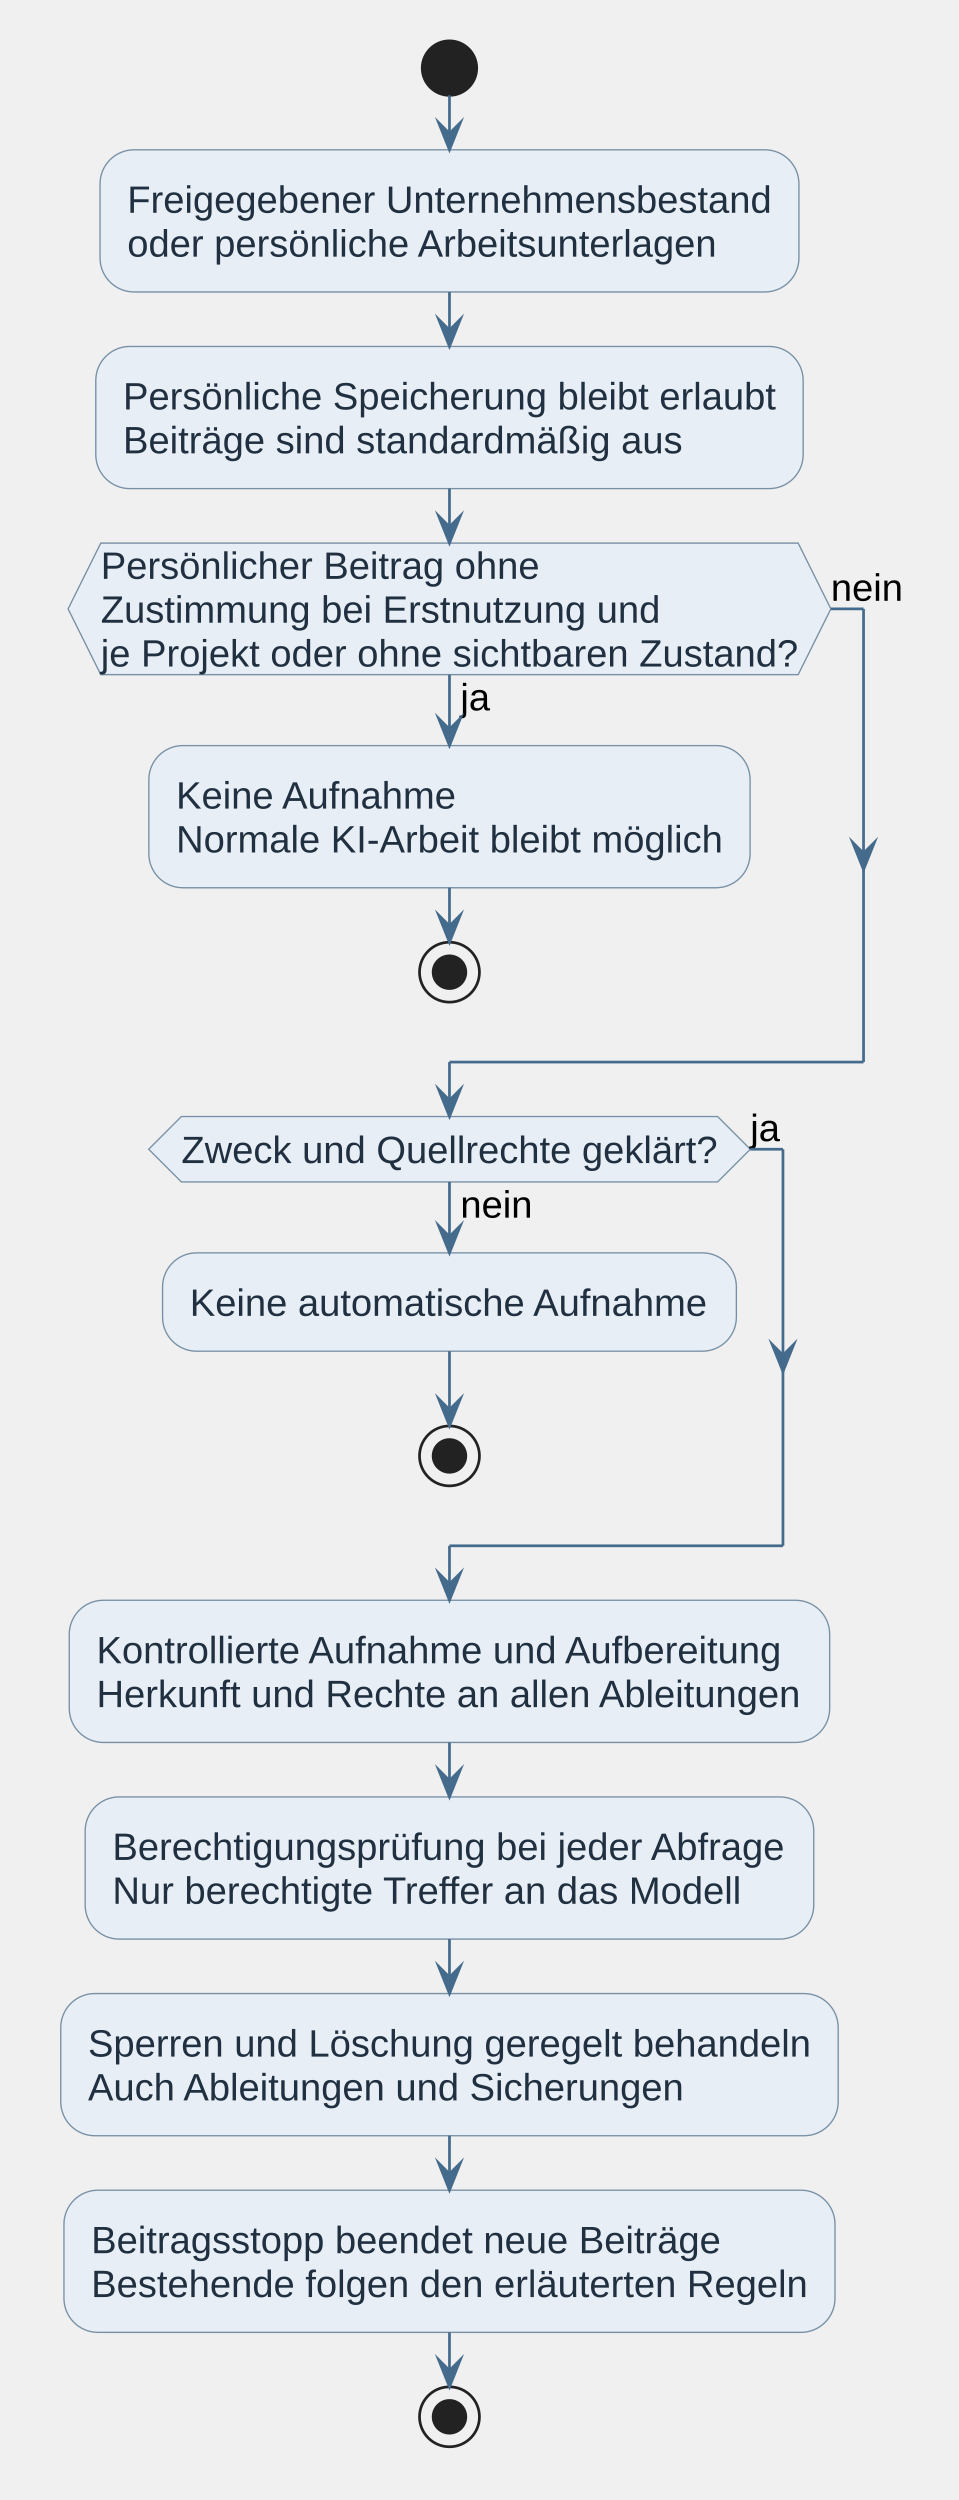
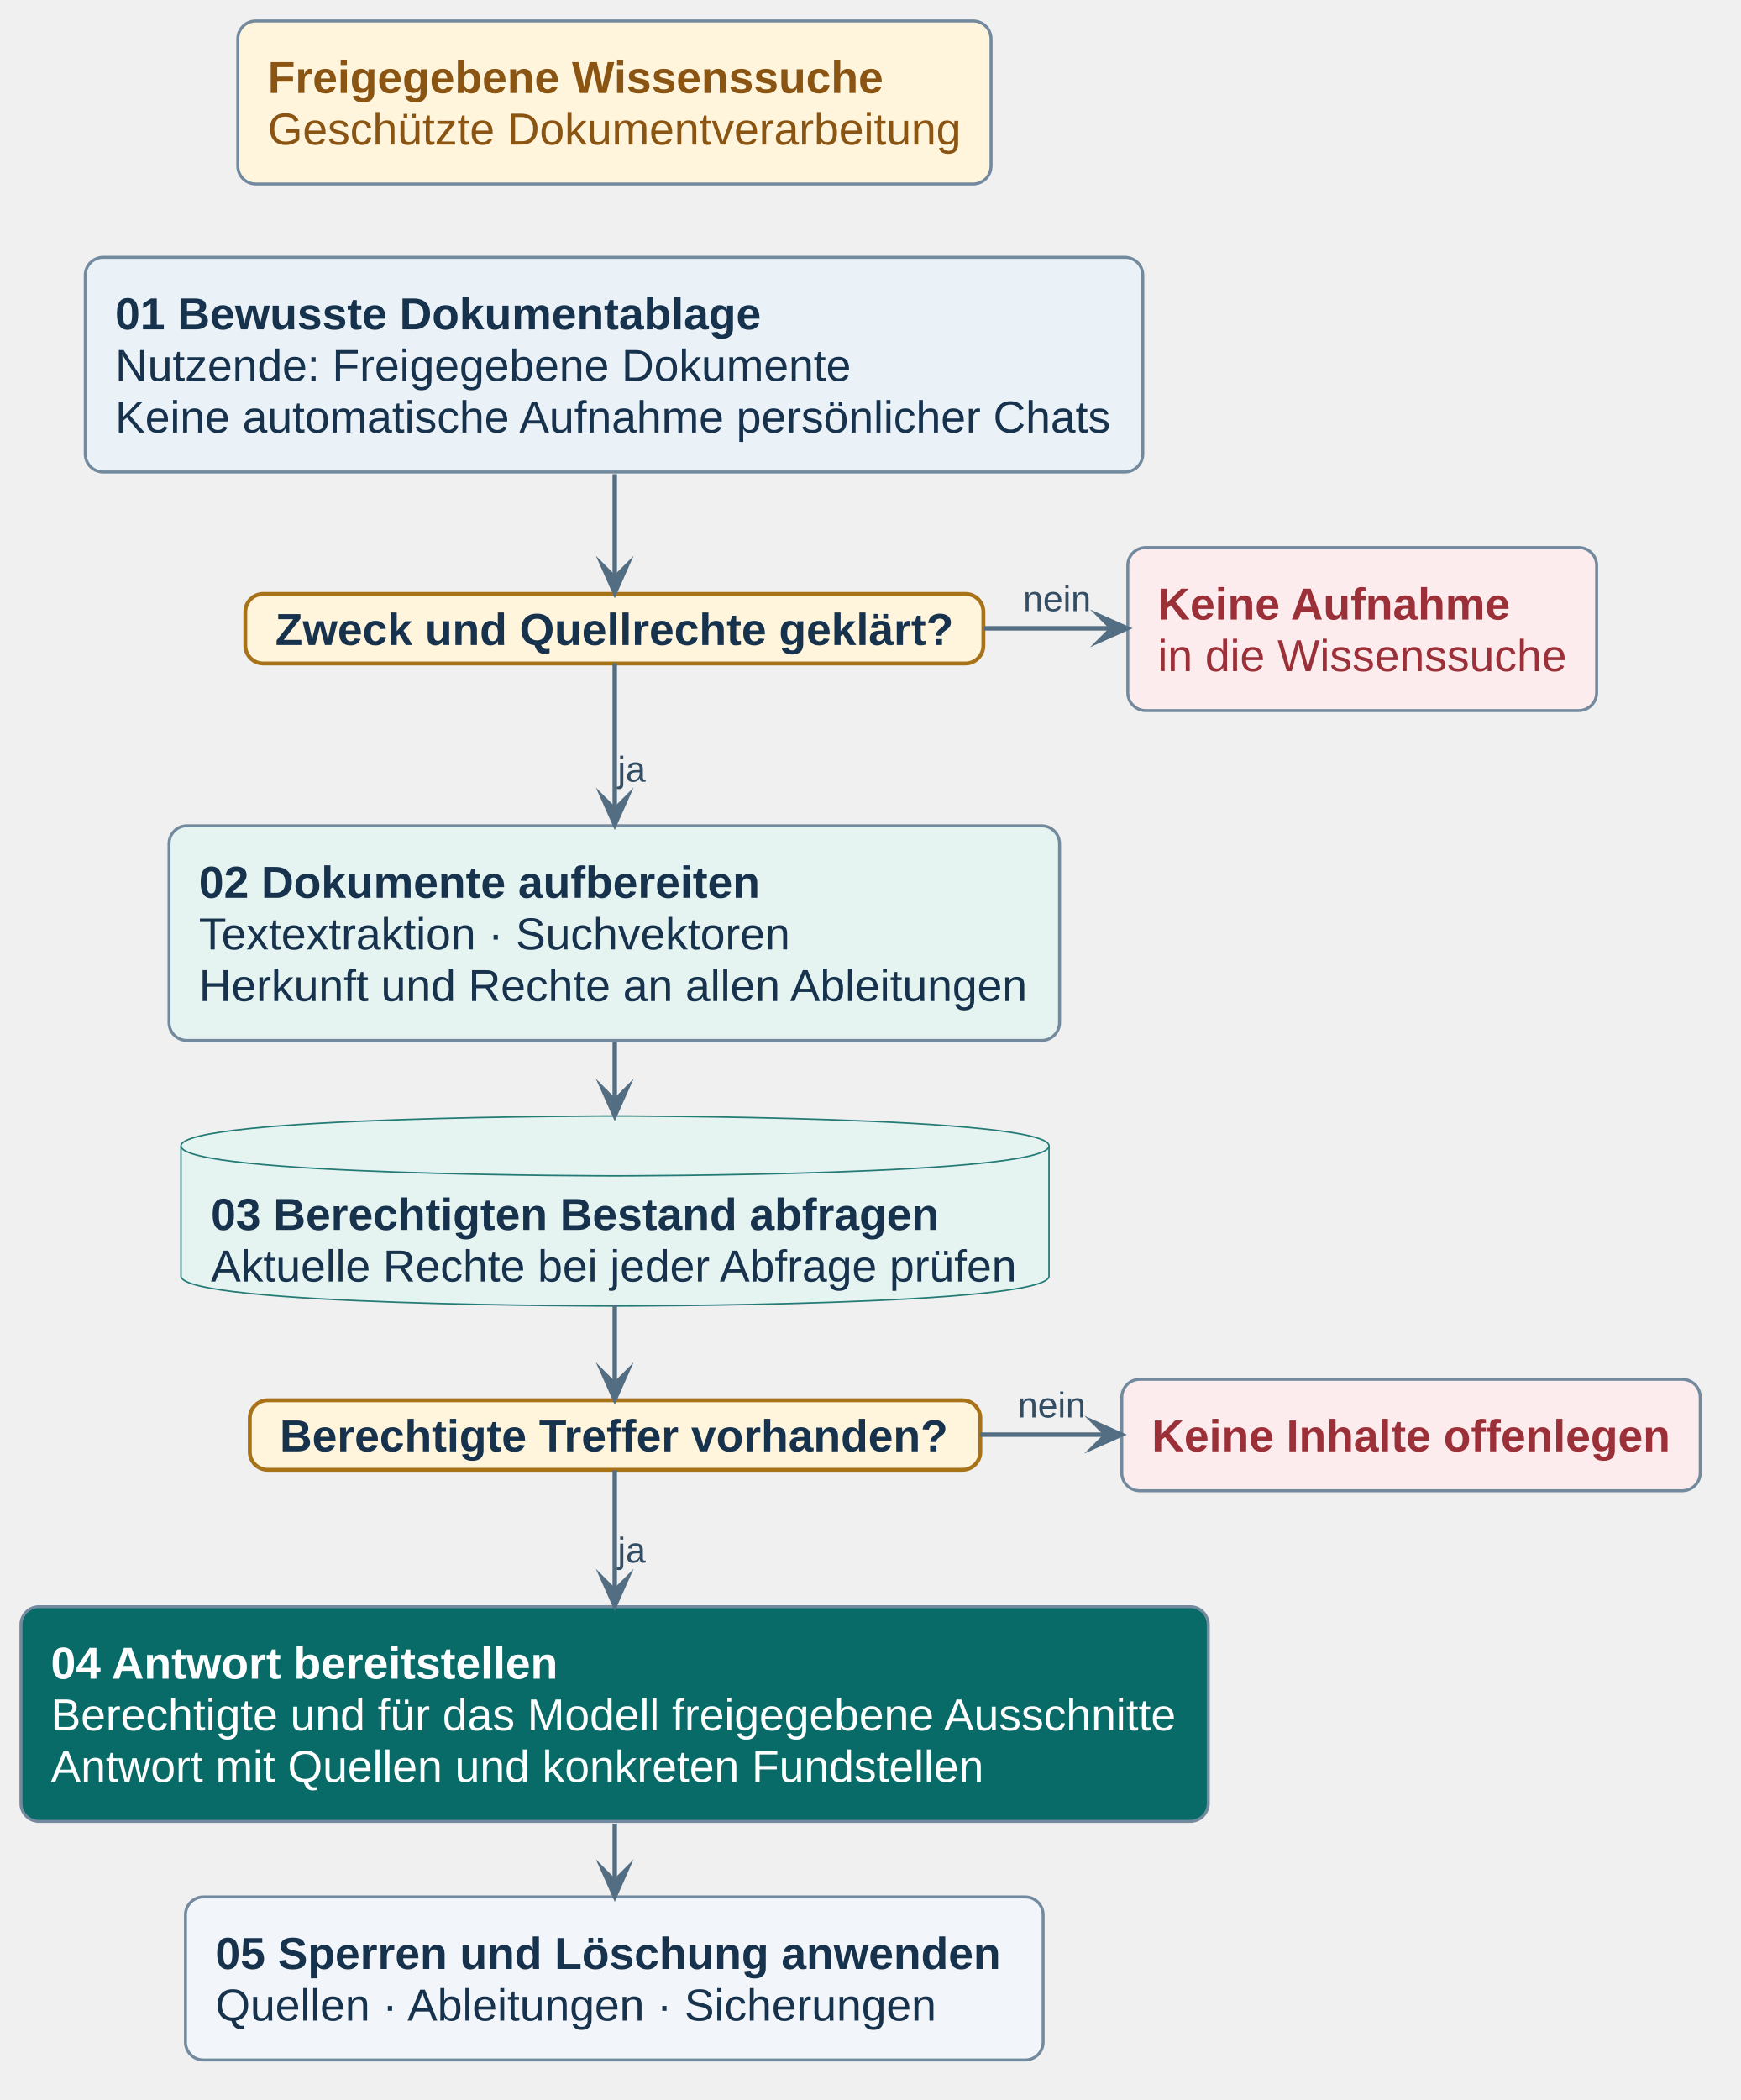
- <svg xmlns="http://www.w3.org/2000/svg" contentStyleType="text/css" data-diagram-type="ACTIVITY" height="1721.25px" preserveAspectRatio="none" style="width:660px;height:1721px;background:#FFFFFF;" version="1.1" viewBox="0 0 660 1721" width="660px" zoomAndPan="magnify">
+ <svg xmlns="http://www.w3.org/2000/svg" contentStyleType="text/css" data-diagram-type="DESCRIPTION" height="1316.25px" preserveAspectRatio="none" style="width:1091px;height:1316px;background:#FFFFFF;" version="1.1" viewBox="0 0 1091 1316" width="1091.25px" zoomAndPan="magnify">
  <defs />
  <g>
-     <ellipse cx="309.419" cy="46.875" fill="#222222" rx="18.75" ry="18.75" style="stroke:#222222;stroke-width:1.875;" />
-     <rect fill="#E8EEF5" height="97.87" rx="23.438" ry="23.438" style="stroke:#7890A5;stroke-width:0.938;" width="481.122" x="68.858" y="103.125" />
-     <text fill="#203040" font-family="Arial" font-size="26.25" lengthAdjust="spacing" textLength="443.622" x="87.608" y="146.497">Freigegebener Unternehmensbestand</text>
-     <text fill="#203040" font-family="Arial" font-size="26.25" lengthAdjust="spacing" textLength="407.131" x="87.608" y="176.682">oder persönliche Arbeitsunterlagen</text>
-     <rect fill="#E8EEF5" height="97.87" rx="23.438" ry="23.438" style="stroke:#7890A5;stroke-width:0.938;" width="486.954" x="65.942" y="238.495" />
-     <text fill="#203040" font-family="Arial" font-size="26.25" lengthAdjust="spacing" textLength="449.454" x="84.692" y="281.867">Persönliche Speicherung bleibt erlaubt</text>
-     <text fill="#203040" font-family="Arial" font-size="26.25" lengthAdjust="spacing" textLength="385.214" x="84.692" y="312.052">Beiträge sind standardmäßig aus</text>
-     <rect fill="#E8EEF5" height="97.87" rx="23.438" ry="23.438" style="stroke:#7890A5;stroke-width:0.938;" width="413.895" x="102.471" y="513.262" />
-     <text fill="#203040" font-family="Arial" font-size="26.25" lengthAdjust="spacing" textLength="194.094" x="121.221" y="556.634">Keine Aufnahme</text>
-     <text fill="#203040" font-family="Arial" font-size="26.25" lengthAdjust="spacing" textLength="376.395" x="121.221" y="586.819">Normale KI-Arbeit bleibt möglich</text>
-     <ellipse cx="309.419" cy="669.257" fill="none" rx="20.625" ry="20.625" style="stroke:#222222;stroke-width:1.875;" />
-     <ellipse cx="309.419" cy="669.257" fill="#222222" rx="11.25" ry="11.25" style="stroke:#222222;stroke-width:1.875;" />
-     <polygon fill="#E8EEF5" points="69.375,373.865,549.463,373.865,571.963,419.142,549.463,464.42,69.375,464.42,46.875,419.142,69.375,373.865" style="stroke:#7890A5;stroke-width:0.938;stroke-linejoin:miter;stroke-miterlimit:10;" />
-     <text fill="#000000" font-family="Arial" font-size="26.25" lengthAdjust="spacing" textLength="20.431" x="316.919" y="489.042">ja</text>
-     <text fill="#203040" font-family="Arial" font-size="26.25" lengthAdjust="spacing" textLength="302.054" x="69.375" y="398.487">Persönlicher Beitrag ohne</text>
-     <text fill="#203040" font-family="Arial" font-size="26.25" lengthAdjust="spacing" textLength="385.201" x="69.375" y="428.672">Zustimmung bei Erstnutzung und</text>
-     <text fill="#203040" font-family="Arial" font-size="26.25" lengthAdjust="spacing" textLength="480.088" x="69.375" y="458.857">je Projekt oder ohne sichtbaren Zustand?</text>
-     <text fill="#000000" font-family="Arial" font-size="26.25" lengthAdjust="spacing" textLength="49.629" x="571.963" y="413.579">nein</text>
-     <rect fill="#E8EEF5" height="67.685" rx="23.438" ry="23.438" style="stroke:#7890A5;stroke-width:0.938;" width="395.015" x="111.911" y="862.474" />
-     <text fill="#203040" font-family="Arial" font-size="26.25" lengthAdjust="spacing" textLength="357.515" x="130.661" y="905.847">Keine automatische Aufnahme</text>
-     <ellipse cx="309.419" cy="1002.254" fill="none" rx="20.625" ry="20.625" style="stroke:#222222;stroke-width:1.875;" />
-     <ellipse cx="309.419" cy="1002.254" fill="#222222" rx="11.25" ry="11.25" style="stroke:#222222;stroke-width:1.875;" />
-     <polygon fill="#E8EEF5" points="124.849,768.632,493.989,768.632,516.489,791.132,493.989,813.632,124.849,813.632,102.349,791.132,124.849,768.632" style="stroke:#7890A5;stroke-width:0.938;stroke-linejoin:miter;stroke-miterlimit:10;" />
-     <text fill="#000000" font-family="Arial" font-size="26.25" lengthAdjust="spacing" textLength="49.629" x="316.919" y="838.254">nein</text>
-     <text fill="#203040" font-family="Arial" font-size="26.25" lengthAdjust="spacing" textLength="369.141" x="124.849" y="800.662">Zweck und Quellrechte geklärt?</text>
-     <text fill="#000000" font-family="Arial" font-size="26.25" lengthAdjust="spacing" textLength="20.431" x="516.489" y="785.569">ja</text>
-     <rect fill="#E8EEF5" height="97.87" rx="23.438" ry="23.438" style="stroke:#7890A5;stroke-width:0.938;" width="523.458" x="47.69" y="1101.629" />
-     <text fill="#203040" font-family="Arial" font-size="26.25" lengthAdjust="spacing" textLength="474.269" x="66.44" y="1145.002">Kontrollierte Aufnahme und Aufbereitung</text>
-     <text fill="#203040" font-family="Arial" font-size="26.25" lengthAdjust="spacing" textLength="485.958" x="66.44" y="1175.187">Herkunft und Rechte an allen Ableitungen</text>
-     <rect fill="#E8EEF5" height="97.87" rx="23.438" ry="23.438" style="stroke:#7890A5;stroke-width:0.938;" width="501.566" x="58.636" y="1236.999" />
-     <text fill="#203040" font-family="Arial" font-size="26.25" lengthAdjust="spacing" textLength="464.066" x="77.386" y="1280.371">Berechtigungsprüfung bei jeder Abfrage</text>
-     <text fill="#203040" font-family="Arial" font-size="26.25" lengthAdjust="spacing" textLength="434.791" x="77.386" y="1310.556">Nur berechtigte Treffer an das Modell</text>
-     <rect fill="#E8EEF5" height="97.87" rx="23.438" ry="23.438" style="stroke:#7890A5;stroke-width:0.938;" width="535.186" x="41.826" y="1372.369" />
-     <text fill="#203040" font-family="Arial" font-size="26.25" lengthAdjust="spacing" textLength="497.686" x="60.576" y="1415.741">Sperren und Löschung geregelt behandeln</text>
-     <text fill="#203040" font-family="Arial" font-size="26.25" lengthAdjust="spacing" textLength="411.566" x="60.576" y="1445.926">Auch Ableitungen und Sicherungen</text>
-     <rect fill="#E8EEF5" height="97.87" rx="23.438" ry="23.438" style="stroke:#7890A5;stroke-width:0.938;" width="530.79" x="44.024" y="1507.739" />
-     <text fill="#203040" font-family="Arial" font-size="26.25" lengthAdjust="spacing" textLength="433.445" x="62.774" y="1551.111">Beitragsstopp beendet neue Beiträge</text>
-     <text fill="#203040" font-family="Arial" font-size="26.25" lengthAdjust="spacing" textLength="493.29" x="62.774" y="1581.296">Bestehende folgen den erläuterten Regeln</text>
-     <ellipse cx="309.419" cy="1663.734" fill="none" rx="20.625" ry="20.625" style="stroke:#222222;stroke-width:1.875;" />
-     <ellipse cx="309.419" cy="1663.734" fill="#222222" rx="11.25" ry="11.25" style="stroke:#222222;stroke-width:1.875;" />
-     <line style="stroke:#446B8C;stroke-width:1.875;" x1="309.419" x2="309.419" y1="65.625" y2="103.125" />
-     <polygon fill="#446B8C" points="301.919,84.375,309.419,103.125,316.919,84.375,309.419,91.875" style="stroke:#446B8C;stroke-width:1.875;stroke-linejoin:miter;stroke-miterlimit:10;" />
-     <line style="stroke:#446B8C;stroke-width:1.875;" x1="309.419" x2="309.419" y1="200.995" y2="238.495" />
-     <polygon fill="#446B8C" points="301.919,219.745,309.419,238.495,316.919,219.745,309.419,227.245" style="stroke:#446B8C;stroke-width:1.875;stroke-linejoin:miter;stroke-miterlimit:10;" />
-     <line style="stroke:#446B8C;stroke-width:1.875;" x1="309.419" x2="309.419" y1="611.132" y2="648.632" />
-     <polygon fill="#446B8C" points="301.919,629.882,309.419,648.632,316.919,629.882,309.419,637.382" style="stroke:#446B8C;stroke-width:1.875;stroke-linejoin:miter;stroke-miterlimit:10;" />
-     <line style="stroke:#446B8C;stroke-width:1.875;" x1="309.419" x2="309.419" y1="464.42" y2="513.262" />
-     <polygon fill="#446B8C" points="301.919,494.512,309.419,513.262,316.919,494.512,309.419,502.012" style="stroke:#446B8C;stroke-width:1.875;stroke-linejoin:miter;stroke-miterlimit:10;" />
-     <line style="stroke:#446B8C;stroke-width:1.875;" x1="571.963" x2="594.463" y1="419.142" y2="419.142" />
-     <polygon fill="#446B8C" points="586.963,579.871,594.463,598.621,601.963,579.871,594.463,587.371" style="stroke:#446B8C;stroke-width:1.875;stroke-linejoin:miter;stroke-miterlimit:10;" />
-     <line style="stroke:#446B8C;stroke-width:1.875;" x1="594.463" x2="594.463" y1="419.142" y2="731.132" />
-     <line style="stroke:#446B8C;stroke-width:1.875;" x1="594.463" x2="309.419" y1="731.132" y2="731.132" />
-     <line style="stroke:#446B8C;stroke-width:1.875;" x1="309.419" x2="309.419" y1="731.132" y2="768.632" />
-     <polygon fill="#446B8C" points="301.919,749.882,309.419,768.632,316.919,749.882,309.419,757.382" style="stroke:#446B8C;stroke-width:1.875;stroke-linejoin:miter;stroke-miterlimit:10;" />
-     <line style="stroke:#446B8C;stroke-width:1.875;" x1="309.419" x2="309.419" y1="336.365" y2="373.865" />
-     <polygon fill="#446B8C" points="301.919,355.115,309.419,373.865,316.919,355.115,309.419,362.615" style="stroke:#446B8C;stroke-width:1.875;stroke-linejoin:miter;stroke-miterlimit:10;" />
-     <line style="stroke:#446B8C;stroke-width:1.875;" x1="309.419" x2="309.419" y1="930.159" y2="981.629" />
-     <polygon fill="#446B8C" points="301.919,962.879,309.419,981.629,316.919,962.879,309.419,970.379" style="stroke:#446B8C;stroke-width:1.875;stroke-linejoin:miter;stroke-miterlimit:10;" />
-     <line style="stroke:#446B8C;stroke-width:1.875;" x1="309.419" x2="309.419" y1="813.632" y2="862.474" />
-     <polygon fill="#446B8C" points="301.919,843.724,309.419,862.474,316.919,843.724,309.419,851.224" style="stroke:#446B8C;stroke-width:1.875;stroke-linejoin:miter;stroke-miterlimit:10;" />
-     <line style="stroke:#446B8C;stroke-width:1.875;" x1="516.489" x2="538.989" y1="791.132" y2="791.132" />
-     <polygon fill="#446B8C" points="531.489,925.379,538.989,944.129,546.489,925.379,538.989,932.879" style="stroke:#446B8C;stroke-width:1.875;stroke-linejoin:miter;stroke-miterlimit:10;" />
-     <line style="stroke:#446B8C;stroke-width:1.875;" x1="538.989" x2="538.989" y1="791.132" y2="1064.129" />
-     <line style="stroke:#446B8C;stroke-width:1.875;" x1="538.989" x2="309.419" y1="1064.129" y2="1064.129" />
-     <line style="stroke:#446B8C;stroke-width:1.875;" x1="309.419" x2="309.419" y1="1064.129" y2="1101.629" />
-     <polygon fill="#446B8C" points="301.919,1082.879,309.419,1101.629,316.919,1082.879,309.419,1090.379" style="stroke:#446B8C;stroke-width:1.875;stroke-linejoin:miter;stroke-miterlimit:10;" />
-     <line style="stroke:#446B8C;stroke-width:1.875;" x1="309.419" x2="309.419" y1="1199.499" y2="1236.999" />
-     <polygon fill="#446B8C" points="301.919,1218.249,309.419,1236.999,316.919,1218.249,309.419,1225.749" style="stroke:#446B8C;stroke-width:1.875;stroke-linejoin:miter;stroke-miterlimit:10;" />
-     <line style="stroke:#446B8C;stroke-width:1.875;" x1="309.419" x2="309.419" y1="1334.869" y2="1372.369" />
-     <polygon fill="#446B8C" points="301.919,1353.619,309.419,1372.369,316.919,1353.619,309.419,1361.119" style="stroke:#446B8C;stroke-width:1.875;stroke-linejoin:miter;stroke-miterlimit:10;" />
-     <line style="stroke:#446B8C;stroke-width:1.875;" x1="309.419" x2="309.419" y1="1470.239" y2="1507.739" />
-     <polygon fill="#446B8C" points="301.919,1488.989,309.419,1507.739,316.919,1488.989,309.419,1496.489" style="stroke:#446B8C;stroke-width:1.875;stroke-linejoin:miter;stroke-miterlimit:10;" />
-     <line style="stroke:#446B8C;stroke-width:1.875;" x1="309.419" x2="309.419" y1="1605.609" y2="1643.109" />
-     <polygon fill="#446B8C" points="301.919,1624.359,309.419,1643.109,316.919,1624.359,309.419,1631.859" style="stroke:#446B8C;stroke-width:1.875;stroke-linejoin:miter;stroke-miterlimit:10;" />
+     <g class="entity" data-qualified-name="freigabe" data-source-line="28" id="ent0001">
+       <rect fill="#FFF4DC" height="102.182" rx="11.25" ry="11.25" style="stroke:#738A9E;stroke-width:1.875;" width="472.105" x="149.062" y="13.125" />
+       <text fill="#8A5413" font-family="Arial" font-size="28.125" font-weight="700" lengthAdjust="spacing" textLength="386.073" x="167.812" y="58.256">Freigegebene Wissenssuche</text>
+       <text fill="#8A5413" font-family="Arial" font-size="28.125" lengthAdjust="spacing" textLength="434.605" x="167.812" y="90.597">Geschützte Dokumentverarbeitung</text>
+     </g>
+     <g class="entity" data-qualified-name="ablage" data-source-line="29" id="ent0002">
+       <rect fill="#EAF2F8" height="134.523" rx="11.25" ry="11.25" style="stroke:#738A9E;stroke-width:1.875;" width="662.856" x="53.438" y="161.25" />
+       <text fill="#17324D" font-family="Arial" font-size="28.125" font-weight="700" lengthAdjust="spacing" textLength="412.633" x="72.188" y="206.381">01  Bewusste Dokumentablage</text>
+       <text fill="#17324D" font-family="Arial" font-size="28.125" lengthAdjust="spacing" textLength="461.233" x="72.188" y="238.722">Nutzende: Freigegebene Dokumente</text>
+       <text fill="#17324D" font-family="Arial" font-size="28.125" lengthAdjust="spacing" textLength="625.356" x="72.188" y="271.063">Keine automatische Aufnahme persönlicher Chats</text>
+     </g>
+     <g class="entity" data-qualified-name="aufnahme" data-source-line="30" id="ent0003">
+       <rect fill="#FFF4DC" height="43.591" rx="11.25" ry="11.25" style="stroke:#A87318;stroke-width:2.438;" width="462.616" x="153.75" y="372.188" />
+       <text fill="#17324D" font-family="Arial" font-size="28.125" font-weight="700" lengthAdjust="spacing" textLength="425.116" x="172.5" y="404.193">Zweck und Quellrechte geklärt?</text>
+     </g>
+     <g class="entity" data-qualified-name="ablehnen" data-source-line="31" id="ent0004">
+       <rect fill="#FCECEE" height="102.182" rx="11.25" ry="11.25" style="stroke:#738A9E;stroke-width:1.875;" width="293.866" x="706.875" y="343.125" />
+       <text fill="#9C3038" font-family="Arial" font-size="28.125" font-weight="700" lengthAdjust="spacing" textLength="221.91" x="725.625" y="388.256">Keine Aufnahme</text>
+       <text fill="#9C3038" font-family="Arial" font-size="28.125" lengthAdjust="spacing" textLength="256.366" x="725.625" y="420.597">in die Wissenssuche</text>
+     </g>
+     <g class="entity" data-qualified-name="aufbereitung" data-source-line="32" id="ent0005">
+       <rect fill="#E5F3F1" height="134.523" rx="11.25" ry="11.25" style="stroke:#738A9E;stroke-width:1.875;" width="558.17" x="105.938" y="517.5" />
+       <text fill="#17324D" font-family="Arial" font-size="28.125" font-weight="700" lengthAdjust="spacing" textLength="359.473" x="124.688" y="562.631">02  Dokumente aufbereiten</text>
+       <text fill="#17324D" font-family="Arial" font-size="28.125" lengthAdjust="spacing" textLength="373.604" x="124.688" y="594.972">Textextraktion · Suchvektoren</text>
+       <text fill="#17324D" font-family="Arial" font-size="28.125" lengthAdjust="spacing" textLength="520.67" x="124.688" y="627.313">Herkunft und Rechte an allen Ableitungen</text>
+     </g>
+     <g class="entity" data-qualified-name="suche" data-source-line="33" id="ent0006">
+       <path d="M113.438,718.125 C113.438,699.375 385.47,699.375 385.47,699.375 C385.47,699.375 657.503,699.375 657.503,718.125 L657.503,799.682 C657.503,818.432 385.47,818.432 385.47,818.432 C385.47,818.432 113.438,818.432 113.438,799.682 L113.438,718.125" fill="#E5F3F1" style="stroke:#247B76;stroke-width:0.938;" />
+       <path d="M113.438,718.125 C113.438,736.875 385.47,736.875 385.47,736.875 C385.47,736.875 657.503,736.875 657.503,718.125" fill="none" style="stroke:#247B76;stroke-width:0.938;" />
+       <text fill="#17324D" font-family="Arial" font-size="28.125" font-weight="700" lengthAdjust="spacing" textLength="464.186" x="132.188" y="770.756">03  Berechtigten Bestand abfragen</text>
+       <text fill="#17324D" font-family="Arial" font-size="28.125" lengthAdjust="spacing" textLength="506.566" x="132.188" y="803.097">Aktuelle Rechte bei jeder Abfrage prüfen</text>
+     </g>
+     <g class="entity" data-qualified-name="treffer" data-source-line="34" id="ent0007">
+       <rect fill="#FFF4DC" height="43.591" rx="11.25" ry="11.25" style="stroke:#A87318;stroke-width:2.438;" width="457.892" x="156.562" y="877.5" />
+       <text fill="#17324D" font-family="Arial" font-size="28.125" font-weight="700" lengthAdjust="spacing" textLength="420.392" x="175.312" y="909.506">Berechtigte Treffer vorhanden?</text>
+     </g>
+     <g class="entity" data-qualified-name="sperre" data-source-line="35" id="ent0008">
+       <rect fill="#FCECEE" height="69.841" rx="11.25" ry="11.25" style="stroke:#738A9E;stroke-width:1.875;" width="362.544" x="703.125" y="864.375" />
+       <text fill="#9C3038" font-family="Arial" font-size="28.125" font-weight="700" lengthAdjust="spacing" textLength="325.044" x="721.875" y="909.506">Keine Inhalte offenlegen</text>
+     </g>
+     <g class="entity" data-qualified-name="antwort" data-source-line="36" id="ent0009">
+       <rect fill="#086B68" height="134.523" rx="11.25" ry="11.25" style="stroke:#738A9E;stroke-width:1.875;" width="744.196" x="13.125" y="1006.875" />
+       <text fill="#FFFFFF" font-family="Arial" font-size="28.125" font-weight="700" lengthAdjust="spacing" textLength="326.637" x="31.875" y="1052.006">04  Antwort bereitstellen</text>
+       <text fill="#FFFFFF" font-family="Arial" font-size="28.125" lengthAdjust="spacing" textLength="706.696" x="31.875" y="1084.347">Berechtigte und für das Modell freigegebene Ausschnitte</text>
+       <text fill="#FFFFFF" font-family="Arial" font-size="28.125" lengthAdjust="spacing" textLength="584.692" x="31.875" y="1116.688">Antwort mit Quellen und konkreten Fundstellen</text>
+     </g>
+     <g class="entity" data-qualified-name="loeschung" data-source-line="37" id="ent0010">
+       <rect fill="#F2F6FA" height="102.182" rx="11.25" ry="11.25" style="stroke:#738A9E;stroke-width:1.875;" width="537.57" x="116.25" y="1188.75" />
+       <text fill="#17324D" font-family="Arial" font-size="28.125" font-weight="700" lengthAdjust="spacing" textLength="500.07" x="135" y="1233.881">05  Sperren und Löschung anwenden</text>
+       <text fill="#17324D" font-family="Arial" font-size="28.125" lengthAdjust="spacing" textLength="453.42" x="135" y="1266.222">Quellen · Ableitungen · Sicherungen</text>
+     </g>
+     <g class="link" data-entity-1="ent0002" data-entity-2="ent0003" data-link-type="dependency" data-source-line="39" id="lnk12">
+       <path d="M385.312,297.15 C385.312,323.869 385.312,343.35 385.312,362.1" fill="none" id="ablage-to-aufnahme" style="stroke:#536D82;stroke-width:2.812;" />
+       <polygon fill="#536D82" points="385.312,371.475,392.812,354.6,385.312,362.1,377.812,354.6,385.312,371.475" style="stroke:#536D82;stroke-width:2.812;stroke-linejoin:miter;stroke-miterlimit:10;" />
+     </g>
+     <g class="link" data-entity-1="ent0003" data-entity-2="ent0004" data-link-type="dependency" data-source-line="40" id="lnk13">
+       <path d="M616.95,393.75 C647.381,393.75 668.513,393.75 697.031,393.75" fill="none" id="aufnahme-to-ablehnen" style="stroke:#536D82;stroke-width:2.812;" />
+       <polygon fill="#536D82" points="706.406,393.75,689.531,386.25,697.031,393.75,689.531,401.25,706.406,393.75" style="stroke:#536D82;stroke-width:2.812;stroke-linejoin:miter;stroke-miterlimit:10;" />
+       <text fill="#334E64" font-family="Arial" font-size="22.5" lengthAdjust="spacing" textLength="42.539" x="641.25" y="382.98">nein</text>
+     </g>
+     <g class="link" data-entity-1="ent0003" data-entity-2="ent0005" data-link-type="dependency" data-source-line="41" id="lnk14">
+       <path d="M385.312,415.688 C385.312,439.688 385.312,471.712 385.312,507.337" fill="none" id="aufnahme-to-aufbereitung" style="stroke:#536D82;stroke-width:2.812;" />
+       <polygon fill="#536D82" points="385.312,516.712,392.812,499.837,385.312,507.337,377.812,499.837,385.312,516.712" style="stroke:#536D82;stroke-width:2.812;stroke-linejoin:miter;stroke-miterlimit:10;" />
+       <text fill="#334E64" font-family="Arial" font-size="22.5" lengthAdjust="spacing" textLength="17.512" x="387.188" y="489.855">ja</text>
+     </g>
+     <g class="link" data-entity-1="ent0005" data-entity-2="ent0006" data-link-type="dependency" data-source-line="42" id="lnk15">
+       <path d="M385.312,652.969 C385.312,668.231 385.312,674.962 385.312,689.812" fill="none" id="aufbereitung-to-suche" style="stroke:#536D82;stroke-width:2.812;" />
+       <polygon fill="#536D82" points="385.312,699.188,392.812,682.312,385.312,689.812,377.812,682.312,385.312,699.188" style="stroke:#536D82;stroke-width:2.812;stroke-linejoin:miter;stroke-miterlimit:10;" />
+     </g>
+     <g class="link" data-entity-1="ent0006" data-entity-2="ent0007" data-link-type="dependency" data-source-line="43" id="lnk16">
+       <path d="M385.312,817.575 C385.312,838.669 385.312,851.85 385.312,867.544" fill="none" id="suche-to-treffer" style="stroke:#536D82;stroke-width:2.812;" />
+       <polygon fill="#536D82" points="385.312,876.919,392.812,860.044,385.312,867.544,377.812,860.044,385.312,876.919" style="stroke:#536D82;stroke-width:2.812;stroke-linejoin:miter;stroke-miterlimit:10;" />
+     </g>
+     <g class="link" data-entity-1="ent0007" data-entity-2="ent0008" data-link-type="dependency" data-source-line="44" id="lnk17">
+       <path d="M614.25,899.062 C643.95,899.062 664.669,899.062 693.45,899.062" fill="none" id="treffer-to-sperre" style="stroke:#536D82;stroke-width:2.812;" />
+       <polygon fill="#536D82" points="702.825,899.062,685.95,891.562,693.45,899.062,685.95,906.562,702.825,899.062" style="stroke:#536D82;stroke-width:2.812;stroke-linejoin:miter;stroke-miterlimit:10;" />
+       <text fill="#334E64" font-family="Arial" font-size="22.5" lengthAdjust="spacing" textLength="42.539" x="637.969" y="888.292">nein</text>
+     </g>
+     <g class="link" data-entity-1="ent0007" data-entity-2="ent0009" data-link-type="dependency" data-source-line="45" id="lnk18">
+       <path d="M385.312,921.3 C385.312,942.244 385.312,966.619 385.312,996.938" fill="none" id="treffer-to-antwort" style="stroke:#536D82;stroke-width:2.812;" />
+       <polygon fill="#536D82" points="385.312,1006.312,392.812,989.438,385.312,996.938,377.812,989.438,385.312,1006.312" style="stroke:#536D82;stroke-width:2.812;stroke-linejoin:miter;stroke-miterlimit:10;" />
+       <text fill="#334E64" font-family="Arial" font-size="22.5" lengthAdjust="spacing" textLength="17.512" x="387.188" y="979.23">ja</text>
+     </g>
+     <g class="link" data-entity-1="ent0009" data-entity-2="ent0010" data-link-type="dependency" data-source-line="46" id="lnk19">
+       <path d="M385.312,1142.775 C385.312,1158.037 385.312,1164.619 385.312,1179" fill="none" id="antwort-to-loeschung" style="stroke:#536D82;stroke-width:2.812;" />
+       <polygon fill="#536D82" points="385.312,1188.375,392.812,1171.5,385.312,1179,377.812,1171.5,385.312,1188.375" style="stroke:#536D82;stroke-width:2.812;stroke-linejoin:miter;stroke-miterlimit:10;" />
+     </g>
  </g>
</svg>
